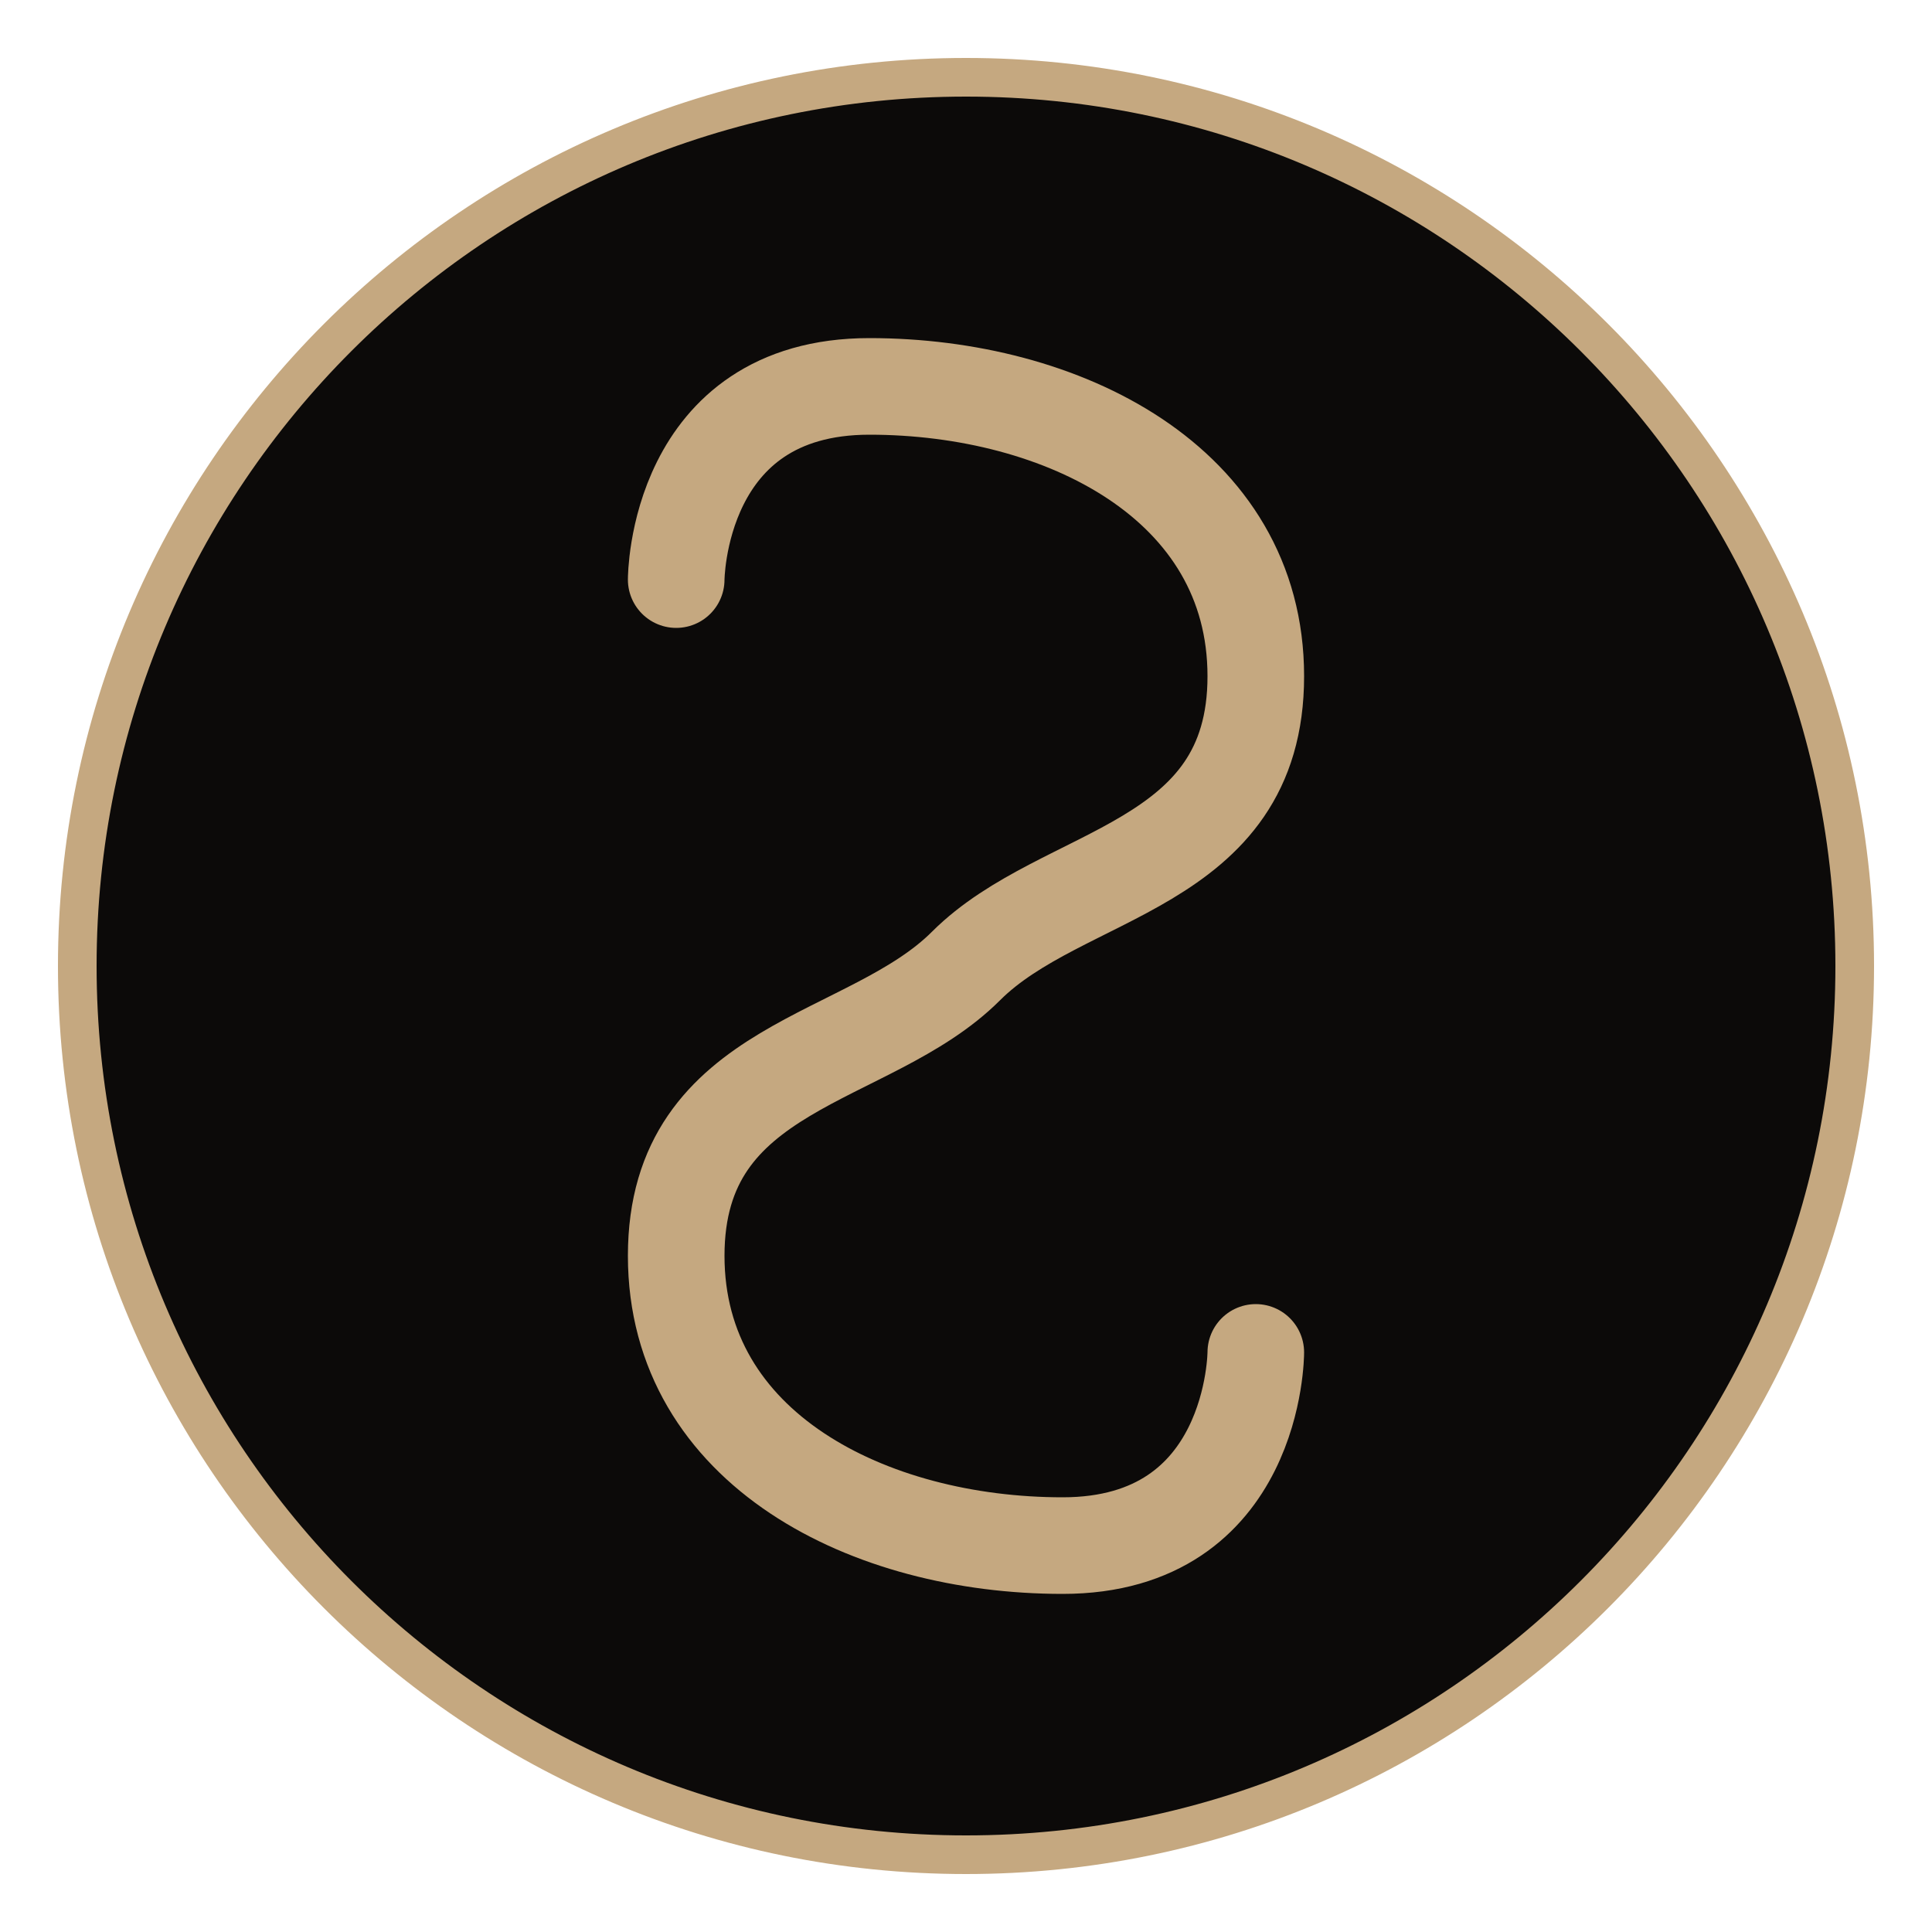
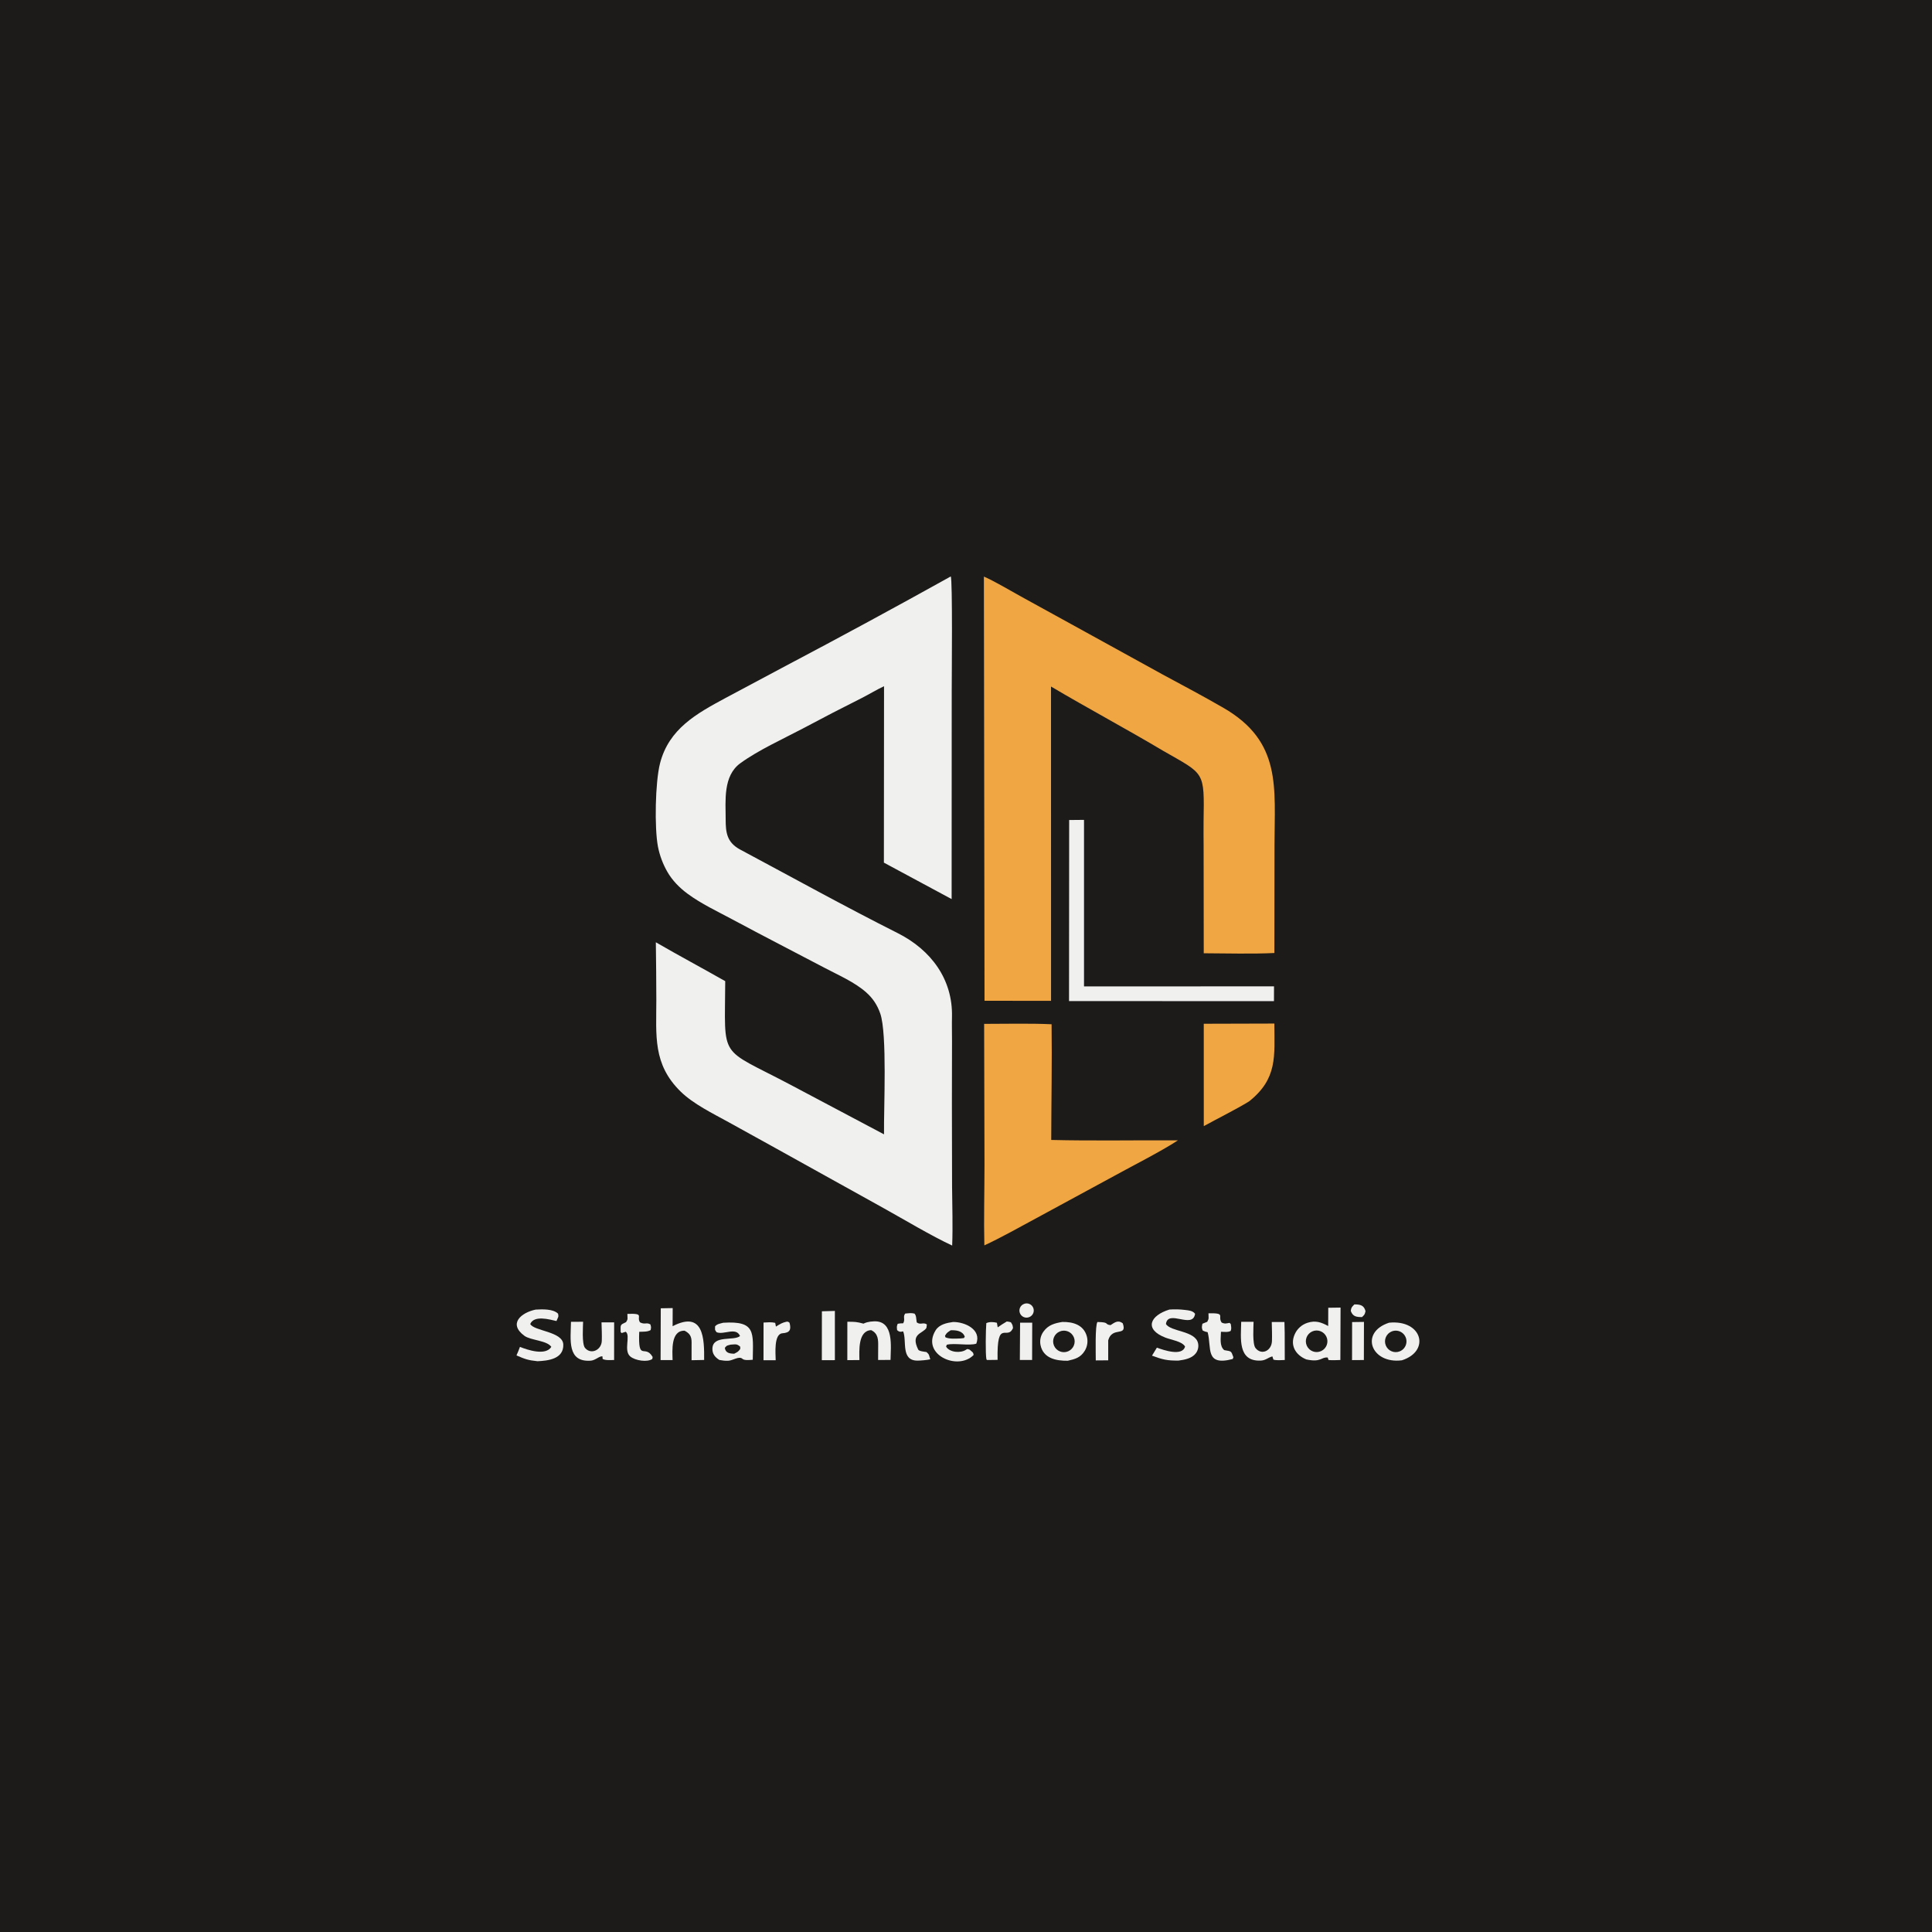
- <svg xmlns="http://www.w3.org/2000/svg" viewBox="0 0 100 100" width="100" height="100">
-   <circle cx="50" cy="50" r="46" fill="#0c0a09" stroke="#c5a880" stroke-width="2" />
-   <path d="M35,65 C35,55 45,55 50,50 C55,45 65,45 65,35 C65,25 55,20 45,20 C35,20 35,30 35,30 M65,35 C65,45 55,45 50,50 C45,55 35,55 35,65 C35,75 45,80 55,80 C65,80 65,70 65,70" fill="none" stroke="#c5a880" stroke-width="5" stroke-linecap="round" stroke-linejoin="round" />
-   <circle cx="50" cy="50" r="2" fill="#c5a880" />
+ <svg xmlns="http://www.w3.org/2000/svg" width="512" height="512" viewBox="0 0 512 512">
+   <path fill="#1d1a1a" d="M0 0h512v512H0z" />
+   <path fill="#f0f0ef" d="M251.956 152.765c.515.565.26 27.263.262 30.322l-.025 55.18-17.954-9.661.04-46.75c-1.661.754-3.959 2.131-5.672 3.009a669 669 0 0 0-15.85 8.2c-5.259 2.771-11.804 5.738-16.561 9.198-4.617 3.358-3.892 9.936-3.887 14.855.004 3.445.296 6.028 3.667 7.928 13.828 7.389 27.973 15.219 41.944 22.25 8.789 4.424 14.603 12.216 14.364 22.18-.05 2.069.012 4.253.009 6.34l-.028 16.526.042 22.043c.043 5.091.227 10.678.028 15.699-5.433-2.52-12.686-6.861-18.018-9.828l-28.949-16.078-12.273-6.786c-4.166-2.298-9.364-4.829-12.708-8.104-7.456-7.301-6.446-14.867-6.453-24.326q-.019-7.626-.129-15.25c6.153 3.563 12.242 6.81 18.388 10.303-.076 21.153-1.93 17.322 17.123 27.369l24.958 13.227c-.088-6.978.875-26.621-.995-32.011-.779-2.245-1.957-4.047-3.744-5.626-3.071-2.712-7.272-4.519-10.882-6.421-8.152-4.297-16.356-8.482-24.471-12.85-4.004-2.154-8.359-4.177-12.012-6.886-2.11-1.564-4.005-3.491-5.318-5.78a21.9 21.9 0 0 1-2.488-6.662c-.948-4.958-.733-17.09.553-22.09 2.35-9.144 9.664-13.167 17.317-17.288l15.991-8.53a2233 2233 0 0 0 43.731-23.702" />
+   <path fill="#f0a642" d="M260.743 152.8c2.53 1.064 7.27 3.863 9.868 5.3l16.908 9.303 20.655 11.375c5.368 2.894 10.741 5.741 16.014 8.786 15.565 8.986 13.58 21.108 13.569 36.539l-.034 28.452c-5.685.29-12.915.094-18.718.07l-.033-28.204c-.003-2.114-.042-4.605-.011-6.693.198-13.49.397-12.381-10.726-18.762-9.683-5.767-19.877-11.21-29.706-17.027l.012 83.287-17.634-.005z" />
+   <path fill="#f0a642" d="M260.807 271.335c5.632-.006 12.344-.16 17.875.102.131 10.037-.07 20.565-.096 30.66 10.88.272 22.621.047 33.589.102-4.421 2.928-13.305 7.416-18.338 10.215l-19.359 10.501c-4.212 2.273-9.312 5.141-13.616 7.126-.157-6.774.029-14.391.038-21.238z" />
+   <path fill="#f0a642" d="m319.01 271.305 18.707-.052c.034 8.744.855 14.587-6.681 20.616-3.427 2.11-8.349 4.545-12.019 6.567z" />
+   <path fill="#f0f0ef" d="m283.339 217.313 3.935-.038v44.13l50.354-.008-.014 3.918-54.31-.019z" />
+   <path fill="#f0f0ef" d="m352.002 346.57 3.261-.046-.052 13.89c-1.11.04-2.031.098-3.144.002l-.206-.652c-1.74-.202-1.722 1.37-5.71.489-2.83-1.186-4.364-3.749-3.013-6.707a5.54 5.54 0 0 1 3.38-2.999c2.137-.676 3.606-.143 5.464.863z" />
+   <path fill="#1d1a1a" d="M347.719 352.86a2.858 2.858 0 1 1 2.406 5.185 2.858 2.858 0 0 1-2.406-5.185" />
+   <path fill="#f0f0ef" d="M281.527 350.33c2.809-.053 5.642.759 6.484 3.781a4.9 4.9 0 0 1-.522 3.835c-1.13 1.861-2.593 2.228-4.514 2.668-3.048.038-6.499-.605-7.227-4.153a4.55 4.55 0 0 1 .764-3.548c1.284-1.797 2.977-2.25 5.015-2.583" />
+   <path fill="#1d1a1a" d="M280.833 352.861a2.852 2.852 0 1 1 2.225 5.253 2.852 2.852 0 0 1-2.225-5.253" />
+   <path fill="#f0f0ef" d="M368.123 350.53c8.78-.871 11.015 7.515 3.413 9.961-8.176 1.067-11.332-7.397-3.413-9.961" />
+   <path fill="#1d1a1a" d="M368.799 352.851a2.846 2.846 0 1 1 2.11 5.286 2.846 2.846 0 0 1-2.11-5.286" />
+   <path fill="#f0f0ef" d="M141.954 347.056c1.809-.099 4.608-.221 5.945 1.086.206.902 0 .882-.431 1.945-1.823-.411-5.913-1.618-6.947.783.948 1.895 8.628 1.966 8.757 5.435.143 3.866-4.096 4.313-6.833 4.431-2.525-.256-3.342-.567-5.574-1.54.341-.693.637-1.528.921-2.26 2.006.818 6.813 2.421 8.314-.001-1.122-1.707-5.476-1.719-7.117-2.923-4.42-3.241-.816-6.173 2.965-6.956" />
+   <path fill="#f0f0ef" d="M309.904 347.044a21.3 21.3 0 0 1 4.072.096c1.072.133 2.077.182 2.733 1.022-.594 4.188-7.193-1.295-7.72 2.708 1.258 2.106 7.808 1.731 8.514 5.125a3.27 3.27 0 0 1-.596 2.64c-1.058 1.389-2.989 1.714-4.58 1.935-3.023.029-4.238-.271-7.036-1.31l1.296-2.12c1.78.65 6.769 2.387 7.466-.296-.786-1.372-3.687-1.772-5.188-2.351-5.755-2.22-4.109-5.875 1.038-7.45" />
+   <path fill="#f0f0ef" d="m175.11 346.71 3.16-.056-.022 4.803c8.251-4.252 8.414 3.344 8.356 8.948l-3.33.066.001-4.034c.055-1.838-.077-2.86-1.831-3.782-3.722-.124-3.26 5.304-3.199 7.786l-3.179-.012z" />
+   <path fill="#f0f0ef" d="M252.588 350.337c3.129-.017 7.559 2.001 6.145 5.745-1.858.621-5.835-.233-7.834.29l-.172.51c.959 1.563 3.9 1.777 5.309.79.399-.279.459-.129.937.008.732.683.951.63 1.053 1.396-4.202 4.321-14.03-.129-10.079-6.526.976-1.58 2.966-1.974 4.64-2.214" />
+   <path fill="#1d1a1a" d="M251.945 352.536c1.416-.054 3.162.12 3.728 1.697l-.226.37-.885.1c-1.28.026-2.885.197-4.008-.3l-.116-.42c.456-.822.736-.928 1.507-1.447" />
+   <path fill="#f0f0ef" d="M191.66 350.543c8.694-.553 7.921 2.58 7.83 9.811-.81.054-2.221.232-2.742-.256-.875-.819-2.532.472-3.784.517-.88.031-1.353-.052-2.316-.211-1.13-.692-1.904-1.606-1.852-3.027.133-3.663 5.726-1.931 7.32-3.317-1.06-2.49-4.307-.213-6.225-1.012-.554-.853-.363-.378-.392-1.546.543-.655 1.299-.725 2.162-.959" />
+   <path fill="#1d1a1a" d="M193.618 356.342c1.377-.071 1.644-.261 2.553.557l.003.58c-.552.786-.764.83-1.6 1.268-1.229-.023-2.297-.187-2.49-1.551.663-.758.431-.519 1.534-.855" />
+   <path fill="#f0f0ef" d="m328.931 350.284 3.282.008c-.019 1.23-.354 5.857.51 6.955 1.582 2.01 4.268.749 4.359-1.858.05-1.468-.005-3.396-.052-5.047l3.36.002.069 2.916.017 7.154c-.861.026-2.241.156-3.01-.104l-.272-.853c-1.188.324-1.739 1.041-3.033 1.109-6.25.326-5.29-6.015-5.23-10.282" />
+   <path fill="#f0f0ef" d="m228.836 350.781-.652.364c1.113-.713 2.13-.925 3.447-.977 5.35-.209 4.415 6.757 4.37 10.226l-3.293.014.016-3.283.002-.25c.026-1.812.03-3.467-1.857-4.371-3.523.128-3.152 5.517-3.114 7.923l-3.207.028.008-10.176c1.899-.003 2.471.004 4.28.502" />
+   <path fill="#f0f0ef" d="m151.315 350.288 3.215-.007c-.02 1.118-.37 5.861.502 6.925 1.536 1.875 4.352.608 4.449-1.846.055-1.404-.02-3.325-.074-4.925h3.349l-.006 3.94-.005 6.043c-1.01-.004-2.245.144-3.043-.282l-.047-.684c-.761-.159-1.853 1.059-3.124 1.144-6.29.421-5.293-5.536-5.216-10.308" />
+   <path fill="#f0f0ef" d="M239.883 348.105c.931-.084 1.55-.208 2.465.007.532.572.427 1.425.598 2.337 1.056.78 1.7-.156 2.686.548l-.121.911c-.93 1.546-4.306 1.458-2.176 5.746.22.444 1.667.567 2.191.648.818.74.606.712 1.007 1.926-.863.213-2.662.348-3.363.351-4.493.02-2.815-5.17-3.801-7.683-.103-.26-.733.458-1.623-.394-.086-.832-.149-.884.148-1.687.501-.11.954-.127 1.466-.13.605-1.115-.155-1.65.523-2.58" />
+   <path fill="#f0f0ef" d="M320.258 348.04c4.744-.103 2.314.734 3.493 2.451.856.398 1.22.236 2.104.082l.315.317c.093.696.23 1.154-.016 1.805-.608.413-1.777.259-2.587.238-.025 1.62-.446 3.776.865 4.863 1.984.369 1.78.13 2.431 1.887l-.187.471c-7.432 1.947-5.517-2.96-6.635-7.103-.645-.148-.71-.166-1.31-.44-.33-.831-.231-.93-.078-1.807.462-.165.83-.32 1.281-.514.518-.943.324-1.004.323-2.25" />
+   <path fill="#f0f0ef" d="M166.265 348.19c4.657-.16 2.339.663 3.332 2.238 1.325.697 1.697-.079 2.767.555.214.766.203.71.066 1.497-.796.505-2.037.42-3.029.461-.317 8.194 1.479 3.114 3.56 6.674l-.095.525c-1.28.922-4.5.456-5.836-.663-1.864-1.56.172-5.556-1.211-6.547l-1.07.342-.27-.267c-.007-2.014-.234-1.833 1.438-2.63.56-.842.347-.947.348-2.185" />
+   <path fill="#f0f0ef" d="m217.814 347.506 3.437-.098.002 13.046-3.458.013z" />
+   <path fill="#f0f0ef" d="M290.837 350.342c3.401.062 1.704.613 3.463.832 1.14-.743 2.019-1.436 3.243-.484 1.29 3.721-2.819.716-3.856 4.511l-.002 5.298-3.291.026c.002-1.644-.214-9.362.443-10.183" />
+   <path fill="#f0f0ef" d="M208.438 350.262c.565.017.297-.063.794.27.483 1.82.14 2.656-1.873 2.798-2.334.165-1.814 5.464-1.793 7.146l-3.23-.003.011-9.985c1.105-.05 2.017-.166 3.093.082l.185.993c1.089-.677 1.571-1.01 2.813-1.301" />
+   <path fill="#f0f0ef" d="M266.814 350.207c.541.052.552.07 1.08.21.457.724.438.668.566 1.514-1.507 3.535-4.322-2.78-4.089 8.449l-2.787.035-.17-.168c-.296-1.353-.173-8.041-.032-9.607.815-.383 1.943-.321 2.81-.091q.117.602.21 1.21a33 33 0 0 1 2.411-1.553" />
+   <path fill="#f0f0ef" d="m270.334 350.517 3.216.003-.031 9.886-3.248.005z" />
+   <path fill="#f0f0ef" d="m358.323 350.364 3.142-.043-.026 10.099-3.133.023z" />
+   <path fill="#f0f0ef" d="M271.347 345.564a1.878 1.878 0 1 1 1.378 3.493 1.878 1.878 0 0 1-1.379-3.494" />
+   <path fill="#f0f0ef" d="M358.928 345.681c1.507.006 2.535.174 2.949 1.788-.228.962-.254.916-.93 1.574-1.476-.01-2.44-.118-2.978-1.64.13-.966.284-1.035.959-1.722" />
</svg>
